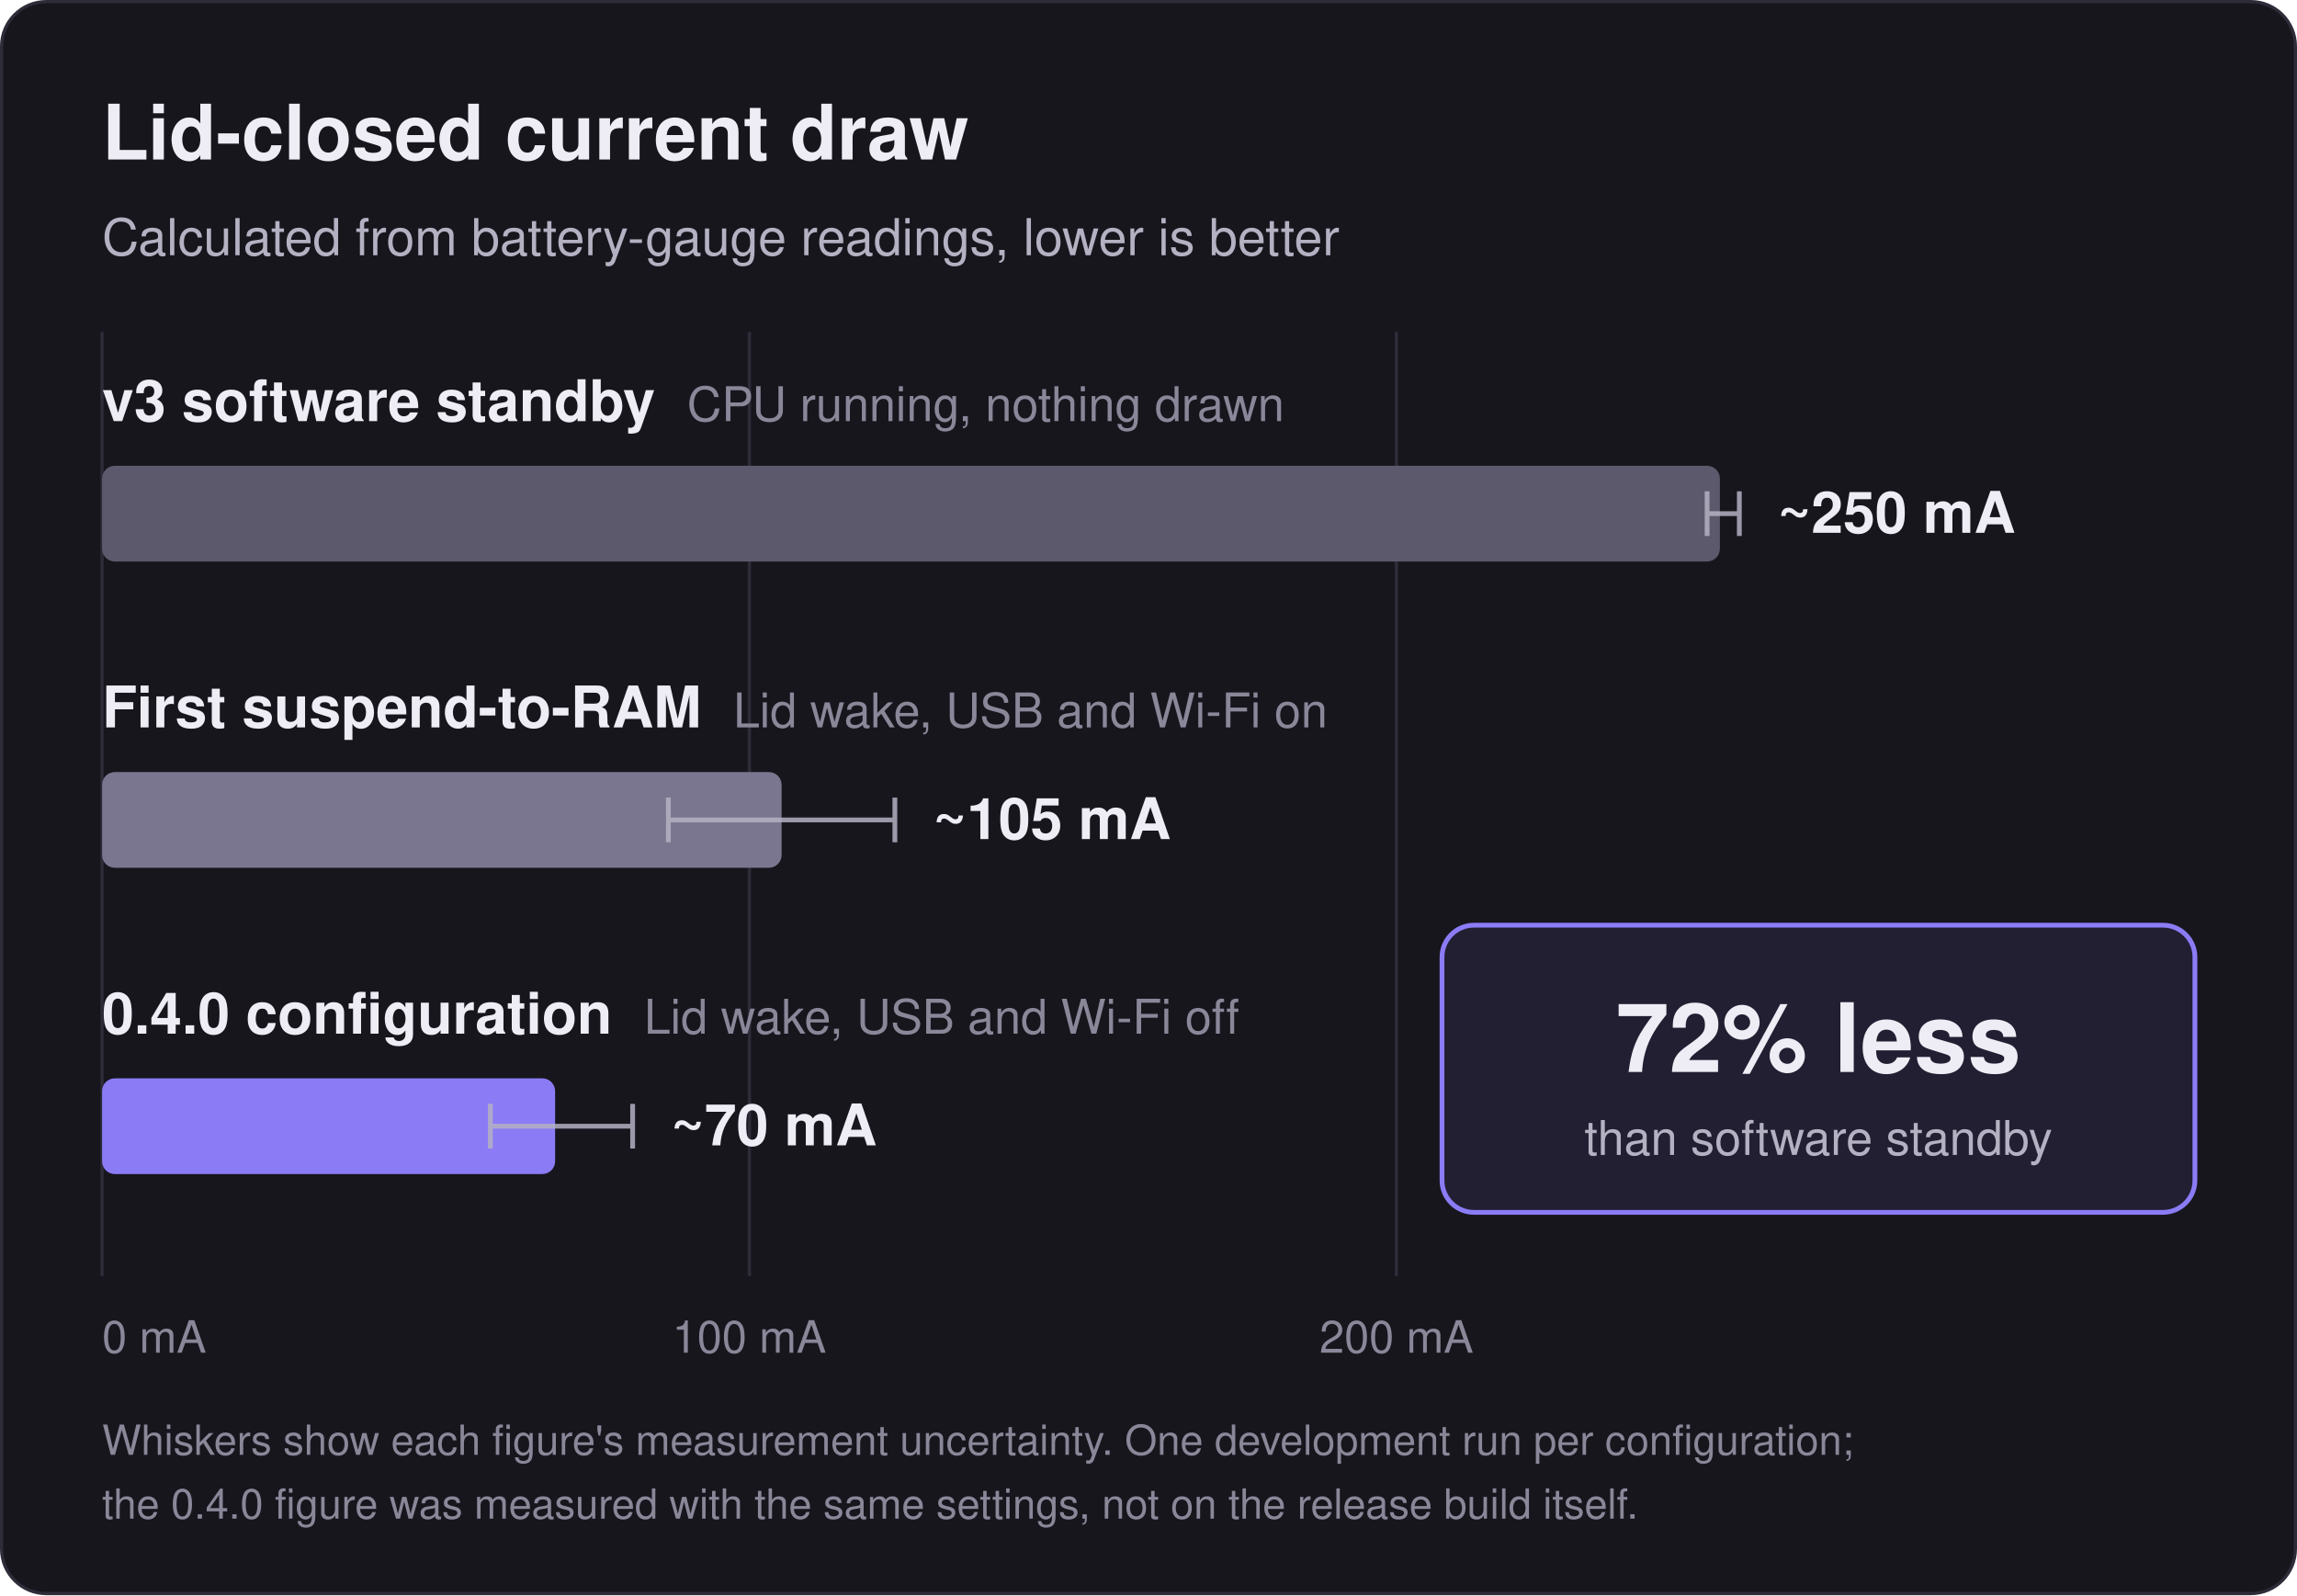
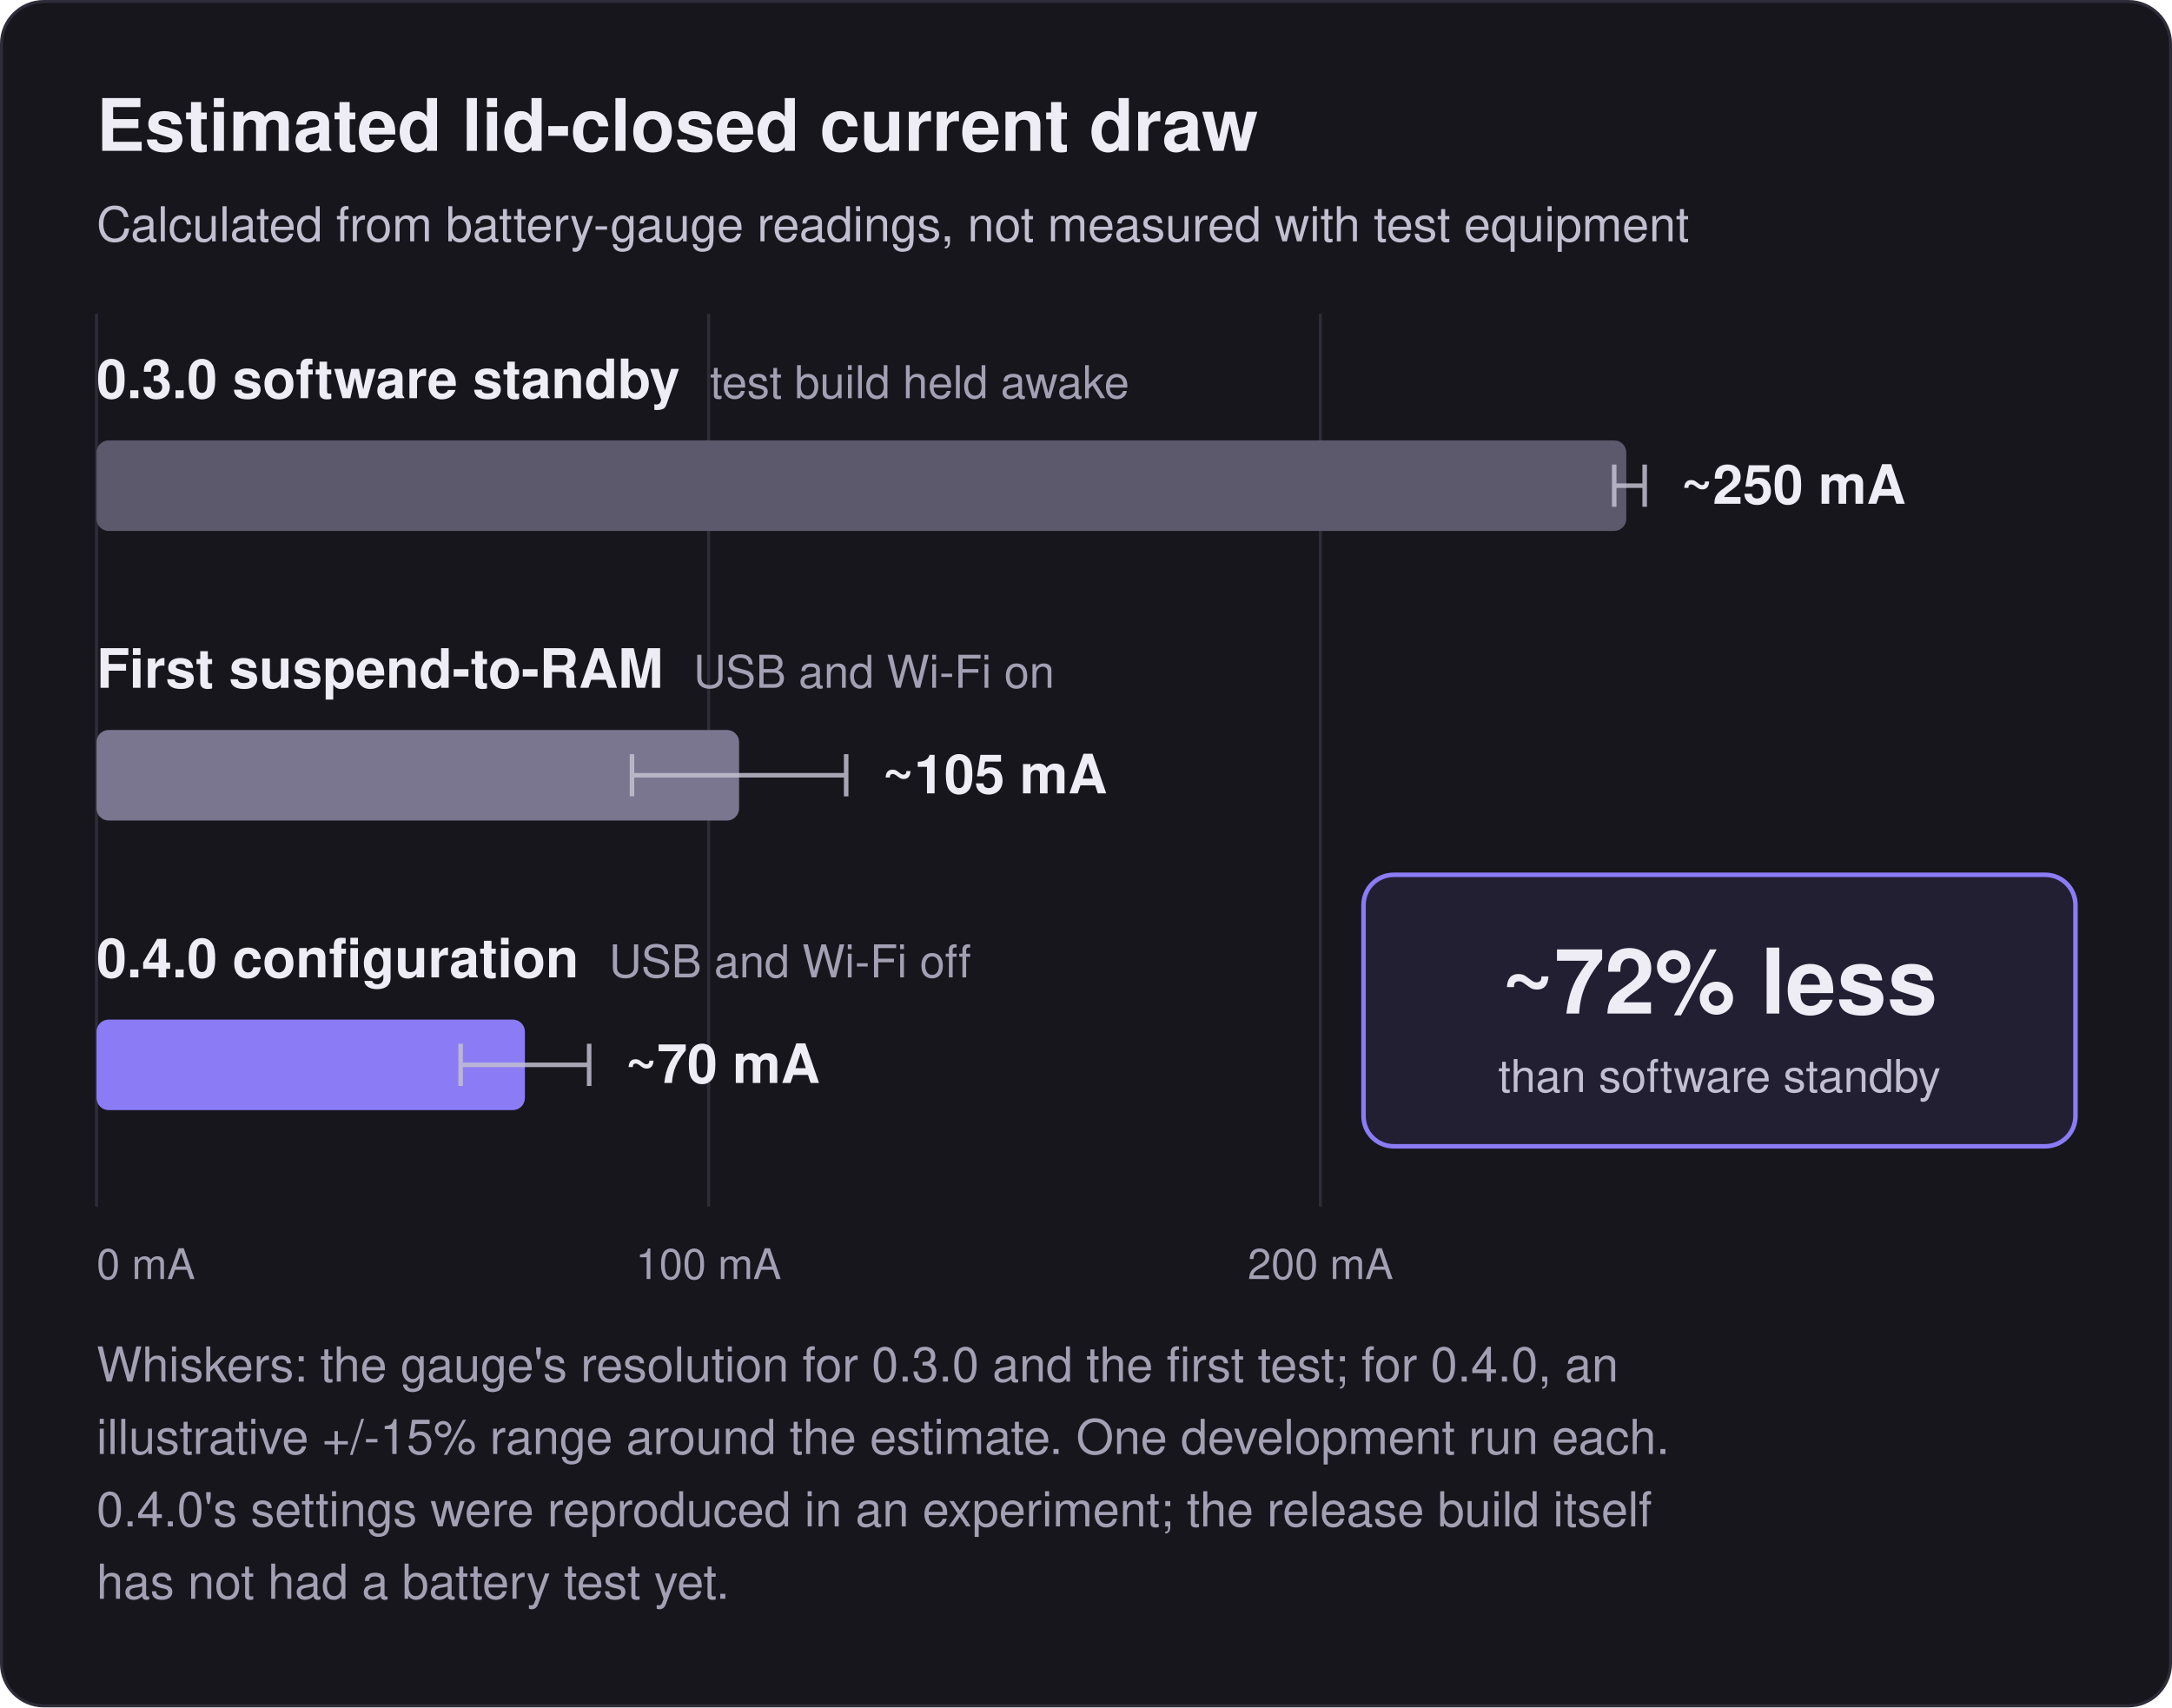
- <svg xmlns="http://www.w3.org/2000/svg" width="720" height="500" viewBox="0 0 720 500" role="img" aria-labelledby="t d">
-   <rect x="0.5" y="0.5" width="719" height="499" rx="14" fill="#17161D" stroke="#2E2C38" />
+ <svg xmlns="http://www.w3.org/2000/svg" width="720" height="566" viewBox="0 0 720 566" role="img" aria-labelledby="t d">
+   <rect x="0.5" y="0.5" width="719" height="565" rx="14" fill="#17161D" stroke="#2E2C38" />
  <g font-family="-apple-system, BlinkMacSystemFont, 'Segoe UI', Helvetica, Arial, sans-serif">
-     <text x="32" y="50" font-size="24" fill="#EEECF4" font-weight="650" text-anchor="start">Lid-closed current draw</text>
-     <text x="32" y="80" font-size="16" fill="#B4B1C2" font-weight="400" text-anchor="start">Calculated from battery-gauge readings, lower is better</text>
+     <text x="32" y="50" font-size="24" fill="#EEECF4" font-weight="650" text-anchor="start">Estimated lid-closed current draw</text>
+     <text x="32" y="80" font-size="16" fill="#C2BFD0" font-weight="400" text-anchor="start">Calculated from battery-gauge readings, not measured with test equipment</text>
    <line x1="32.0" y1="104" x2="32.0" y2="400" stroke="#2E2C38" stroke-width="1" />
-     <text x="32.0" y="424" font-size="14" fill="#8A8799" font-weight="400" text-anchor="start">0 mA</text>
+     <text x="32.0" y="424" font-size="14" fill="#A3A0B3" font-weight="400" text-anchor="start">0 mA</text>
    <line x1="234.9" y1="104" x2="234.9" y2="400" stroke="#2E2C38" stroke-width="1" />
-     <text x="234.857" y="424" font-size="14" fill="#8A8799" font-weight="400" text-anchor="middle">100 mA</text>
+     <text x="234.857" y="424" font-size="14" fill="#A3A0B3" font-weight="400" text-anchor="middle">100 mA</text>
    <line x1="437.7" y1="104" x2="437.7" y2="400" stroke="#2E2C38" stroke-width="1" />
-     <text x="437.714" y="424" font-size="14" fill="#8A8799" font-weight="400" text-anchor="middle">200 mA</text>
-     <text x="32" y="132" font-size="18" fill="#EEECF4" font-weight="600">v3 software standby<tspan dx="10" font-size="15" font-weight="400" fill="#8A8799">CPU running, nothing drawn</tspan>
+     <text x="437.714" y="424" font-size="14" fill="#A3A0B3" font-weight="400" text-anchor="middle">200 mA</text>
+     <text x="32" y="132" font-size="18" fill="#EEECF4" font-weight="600">0.3.0 software standby<tspan dx="10" font-size="15" font-weight="400" fill="#A3A0B3">test build held awake</tspan>
    </text>
    <rect x="32" y="146" width="507.1" height="30" rx="4" fill="#5C596C" />
-     <path d="M535.1 161H545.2M535.1 154V168M545.2 154V168" stroke="#B4B1C2" stroke-width="1.5" fill="none" opacity="0.85" />
+     <path d="M535.1 161H545.2M535.1 154V168M545.2 154V168" stroke="#C2BFD0" stroke-width="1.5" fill="none" opacity="0.85" />
    <text x="557.229" y="167" font-size="18" fill="#EEECF4" font-weight="650" text-anchor="start">~250 mA</text>
-     <text x="32" y="228" font-size="18" fill="#EEECF4" font-weight="600">First suspend-to-RAM<tspan dx="10" font-size="15" font-weight="400" fill="#8A8799">Lid wake, USB and Wi-Fi on</tspan>
+     <text x="32" y="228" font-size="18" fill="#EEECF4" font-weight="600">First suspend-to-RAM<tspan dx="10" font-size="15" font-weight="400" fill="#A3A0B3">USB and Wi-Fi on</tspan>
    </text>
    <rect x="32" y="242" width="213.0" height="30" rx="4" fill="#7A7690" />
-     <path d="M209.5 257H280.5M209.5 250V264M280.5 250V264" stroke="#B4B1C2" stroke-width="1.5" fill="none" opacity="0.85" />
+     <path d="M209.5 257H280.5M209.5 250V264M280.5 250V264" stroke="#C2BFD0" stroke-width="1.5" fill="none" opacity="0.85" />
    <text x="292.5" y="263" font-size="18" fill="#EEECF4" font-weight="650" text-anchor="start">~105 mA</text>
-     <text x="32" y="324" font-size="18" fill="#EEECF4" font-weight="600">0.4.0 configuration<tspan dx="10" font-size="15" font-weight="400" fill="#8A8799">Lid wake, USB and Wi-Fi off</tspan>
+     <text x="32" y="324" font-size="18" fill="#EEECF4" font-weight="600">0.4.0 configuration<tspan dx="10" font-size="15" font-weight="400" fill="#A3A0B3">USB and Wi-Fi off</tspan>
    </text>
    <rect x="32" y="338" width="142.0" height="30" rx="4" fill="#8B7CF6" />
-     <path d="M153.7 353H198.3M153.7 346V360M198.3 346V360" stroke="#B4B1C2" stroke-width="1.5" fill="none" opacity="0.85" />
-     <text x="210.343" y="359" font-size="18" fill="#EEECF4" font-weight="650" text-anchor="start">~70 mA</text>
+     <path d="M152.7 353H195.3M152.7 346V360M195.3 346V360" stroke="#C2BFD0" stroke-width="1.5" fill="none" opacity="0.85" />
+     <text x="207.3" y="359" font-size="18" fill="#EEECF4" font-weight="650" text-anchor="start">~70 mA</text>
    <rect x="452" y="290" width="236" height="90" rx="10" fill="#221F33" stroke="#8B7CF6" stroke-width="1.5" />
-     <text x="570" y="336" font-size="30" fill="#EEECF4" font-weight="750" text-anchor="middle">72% less</text>
-     <text x="570" y="362" font-size="15" fill="#B4B1C2" font-weight="400" text-anchor="middle">than software standby</text>
-     <text x="32" y="456" font-size="13" fill="#8A8799" font-weight="400" text-anchor="start">Whiskers show each figure's measurement uncertainty. One development run per configuration;</text>
-     <text x="32" y="476" font-size="13" fill="#8A8799" font-weight="400" text-anchor="start">the 0.4.0 figure was measured with the same settings, not on the release build itself.</text>
+     <text x="570" y="336" font-size="30" fill="#EEECF4" font-weight="750" text-anchor="middle">~72% less</text>
+     <text x="570" y="362" font-size="15" fill="#C2BFD0" font-weight="400" text-anchor="middle">than software standby</text>
+     <text x="32" y="458" font-size="16" fill="#A3A0B3" font-weight="400" text-anchor="start">Whiskers: the gauge's resolution for 0.3.0 and the first test; for 0.4.0, an</text>
+     <text x="32" y="482" font-size="16" fill="#A3A0B3" font-weight="400" text-anchor="start">illustrative +/-15% range around the estimate. One development run each.</text>
+     <text x="32" y="506" font-size="16" fill="#A3A0B3" font-weight="400" text-anchor="start">0.4.0's settings were reproduced in an experiment; the release build itself</text>
+     <text x="32" y="530" font-size="16" fill="#A3A0B3" font-weight="400" text-anchor="start">has not had a battery test yet.</text>
  </g>
</svg>
